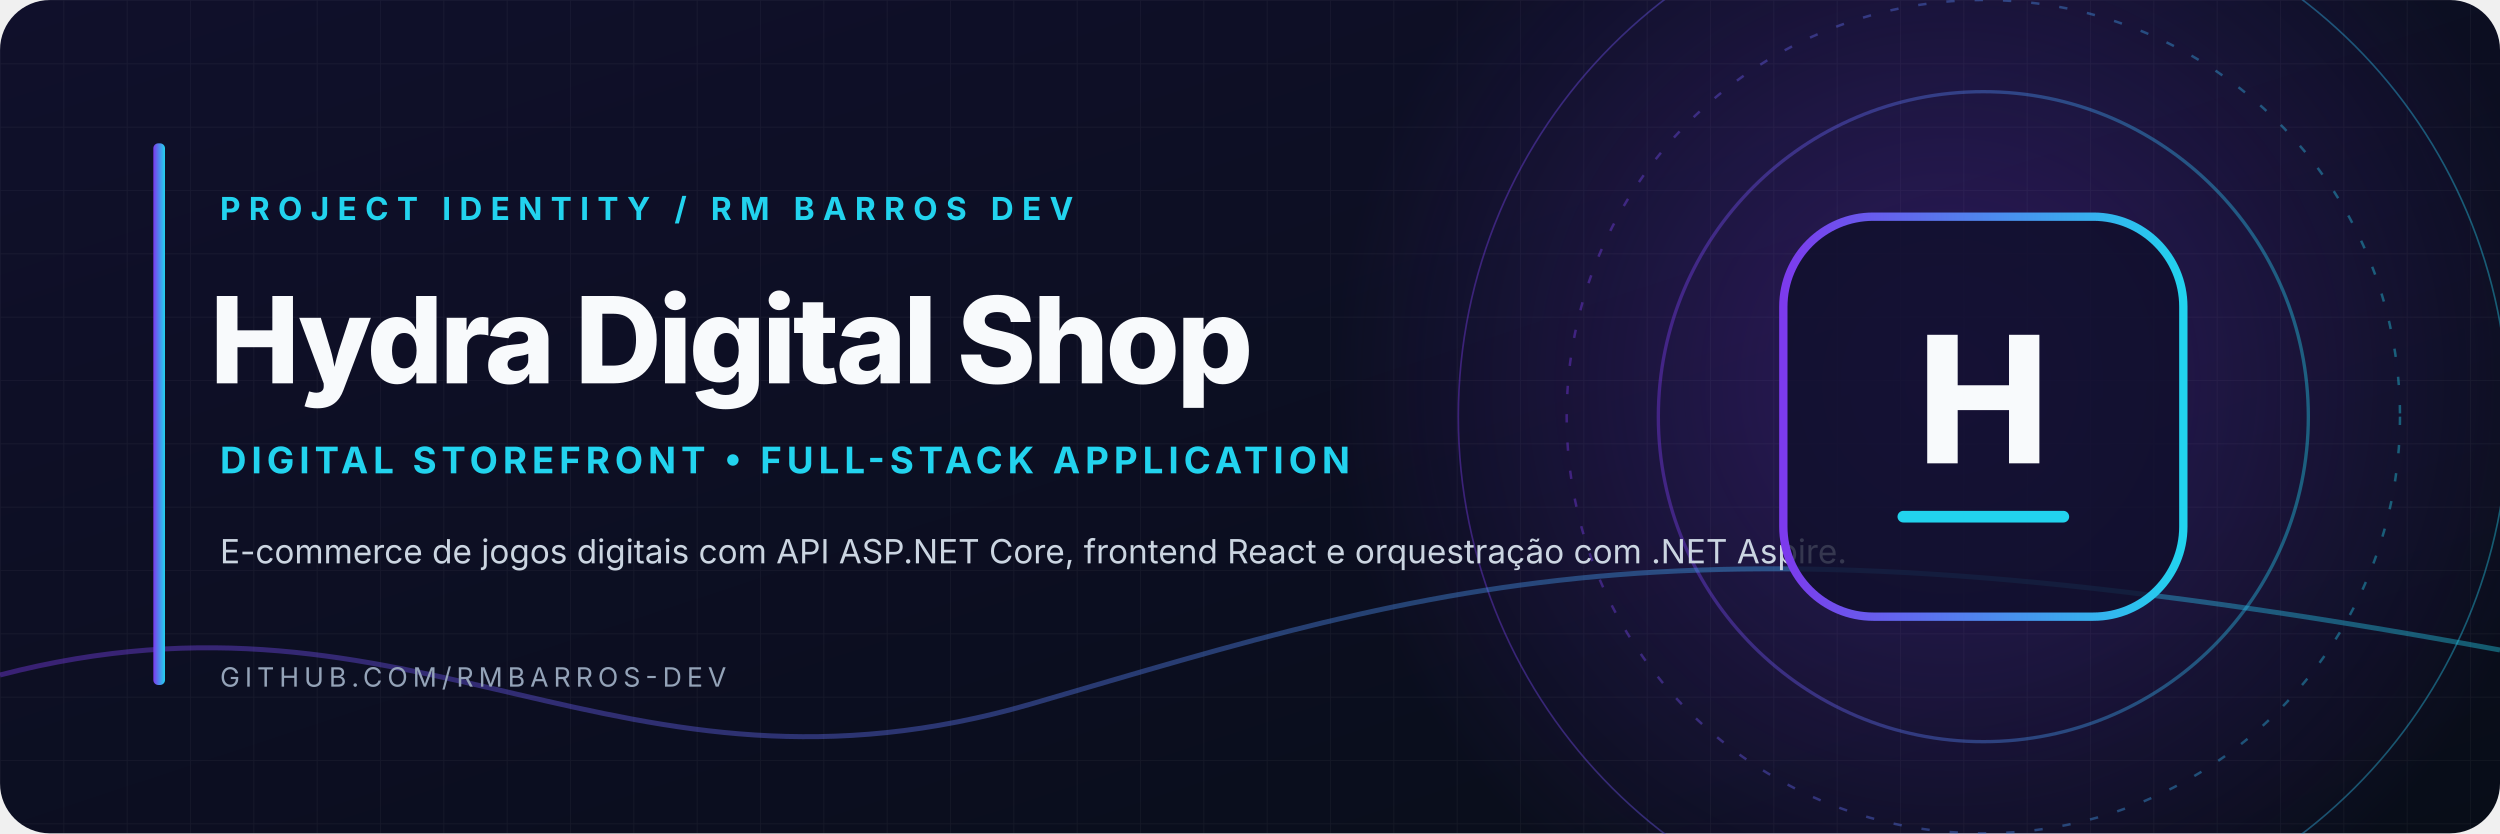
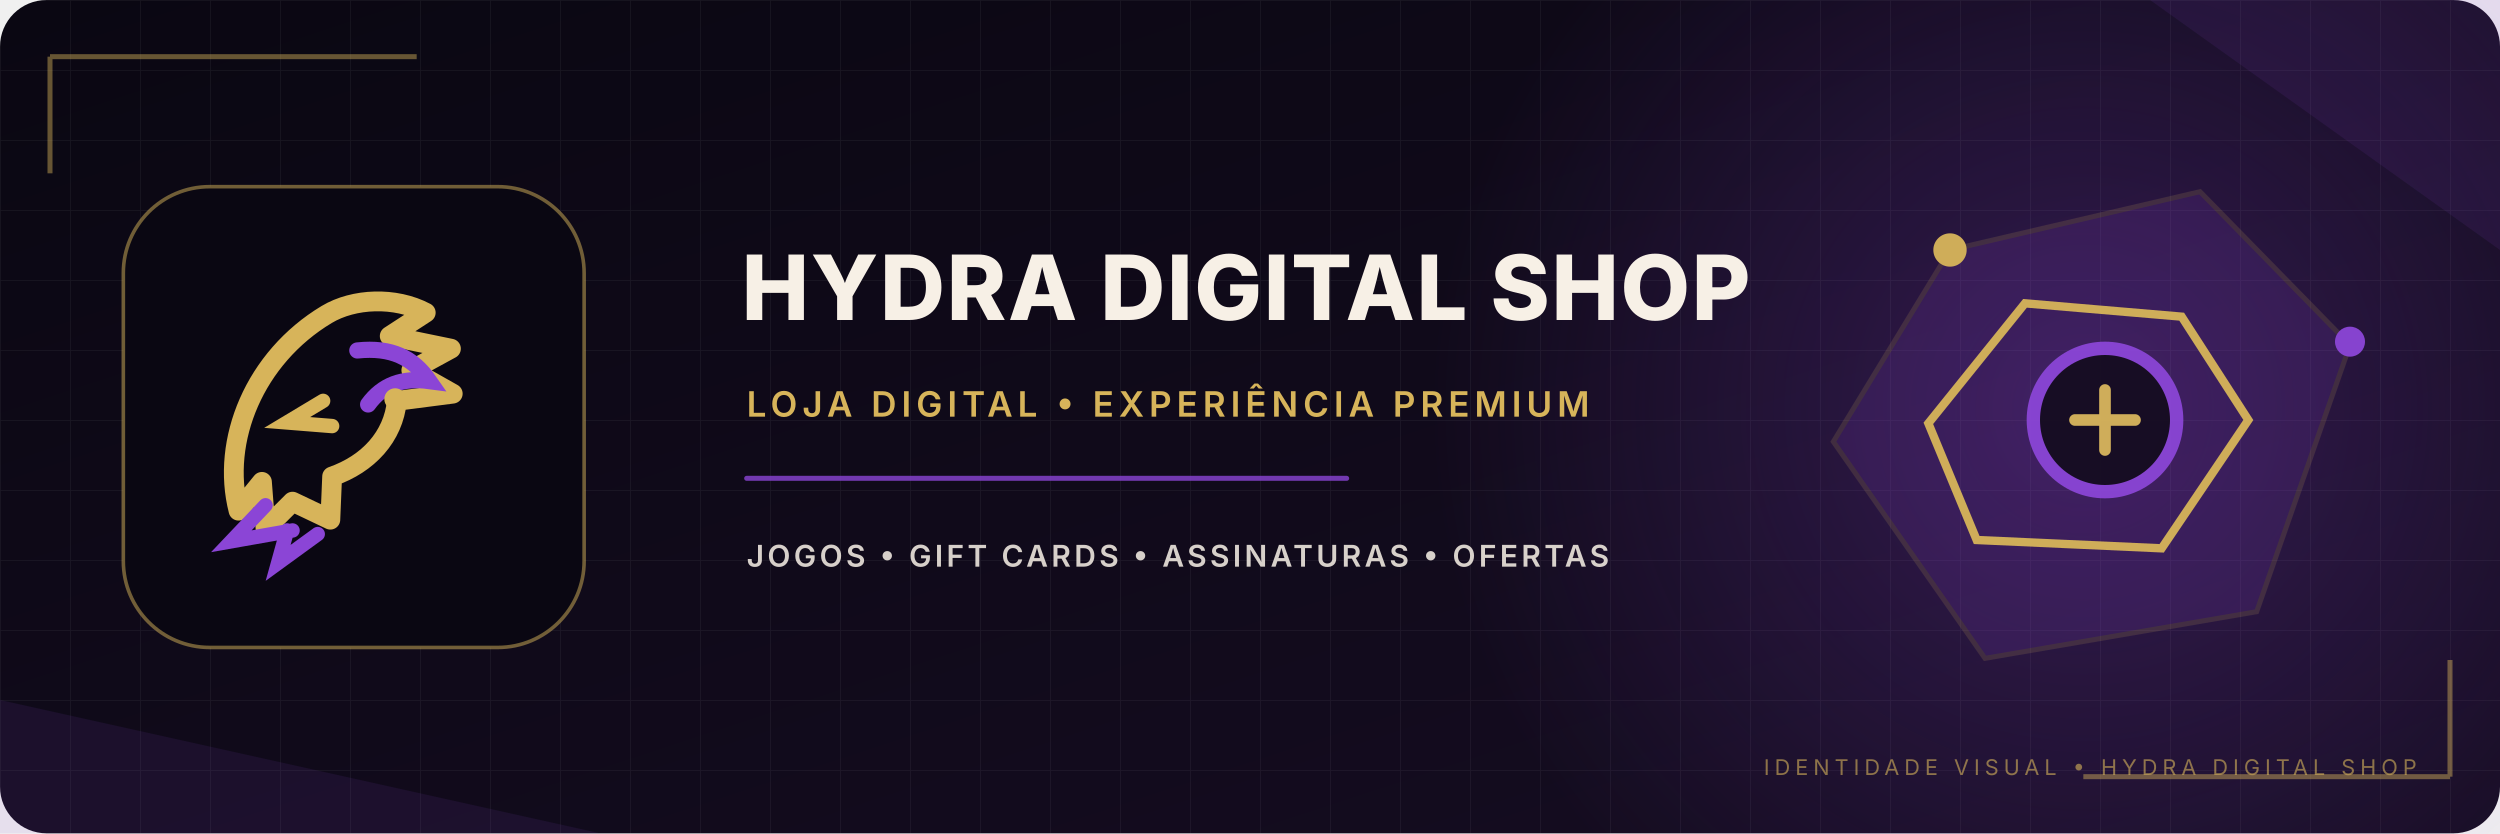
<svg xmlns="http://www.w3.org/2000/svg" width="1500" height="500" viewBox="0 0 1500 500" role="img" aria-labelledby="title desc">
  <defs>
    <linearGradient id="bg" x1="0" y1="0" x2="1" y2="1">
-       <stop stop-color="#10102B" />
-       <stop offset="1" stop-color="#080D18" />
+       <stop stop-color="#0A0712" />
+       <stop offset="1" stop-color="#160D22" />
    </linearGradient>
-     <linearGradient id="a" x1="0" y1="0" x2="1" y2="0">
-       <stop stop-color="#7C3AED" />
-       <stop offset="1" stop-color="#22D3EE" />
+     <linearGradient id="accent" x1="0" y1="0" x2="1" y2="0">
+       <stop stop-color="#D7B45A" />
+       <stop offset="1" stop-color="#8B45D6" />
    </linearGradient>
    <radialGradient id="glow">
-       <stop stop-color="#7C3AED" stop-opacity=".3" />
-       <stop offset="1" stop-color="#7C3AED" stop-opacity="0" />
+       <stop stop-color="#8B45D6" stop-opacity=".28" />
+       <stop offset="1" stop-color="#8B45D6" stop-opacity="0" />
    </radialGradient>
-     <pattern id="grid" width="38" height="38" patternUnits="userSpaceOnUse">
-       <path d="M38 0H0V38" fill="none" stroke="#fff" stroke-opacity=".045" />
+     <pattern id="grid" width="42" height="42" patternUnits="userSpaceOnUse">
+       <path d="M42 0H0V42" fill="none" stroke="#FFFFFF" stroke-opacity=".055" stroke-width="1" />
    </pattern>
  </defs>
-   <rect width="1500" height="500" rx="30" fill="url(#bg)" />
-   <rect width="1500" height="500" rx="30" fill="url(#grid)" />
-   <circle cx="1170" cy="230" r="370" fill="url(#glow)" />
-   <g fill="none" stroke="url(#a)" opacity=".4">
-     <circle cx="1190" cy="250" r="195" stroke-width="2" />
-     <circle cx="1190" cy="250" r="250" stroke-width="1.5" stroke-dasharray="5 12" />
-     <circle cx="1190" cy="250" r="315" stroke-width="1" />
+   <rect width="1500" height="500" rx="28" fill="url(#bg)" />
+   <rect width="1500" height="500" rx="28" fill="url(#grid)" />
+   <circle cx="1250" cy="245" r="390" fill="url(#glow)" />
+   <path d="M0 420 360 500H0zM1500 0h-210l210 150z" fill="#8B45D6" opacity=".10" />
+   <path d="M30 34h220M30 34v70M1470 466h-220M1470 466v-70" stroke="#D7B45A" stroke-width="3" opacity=".45" />
+   <g transform="translate(74 112) scale(1.08)">
+     <rect x="0" y="0" width="256" height="256" rx="48" fill="#0A0712" stroke="#D7B45A" stroke-opacity=".5" stroke-width="2" />
+     <path d="M64 180c-10-39 9-85 49-109 15-9 38-10 55-1l-20 13 34 7-22 12 23 13-31 4c-2 20-16 35-36 42l-1 24-21-10-15 15-2-26z" fill="none" stroke="#D7B45A" stroke-width="11" stroke-linejoin="round" />
+     <path d="M130 91c19-2 31 4 40 17-15-2-26 2-34 13" fill="none" stroke="#8B45D6" stroke-width="9" stroke-linecap="round" />
+     <path d="M111 119l-20 12 25 2" fill="none" stroke="#D7B45A" stroke-width="8" stroke-linecap="round" />
+     <circle cx="151" cy="118" r="6" fill="#D7B45A" />
+     <path d="M79 177l-19 20 34-6M91 191l-5 18 22-16" fill="none" stroke="#8B45D6" stroke-width="8" stroke-linecap="round" />
  </g>
-   <path d="M0 405C250 340 370 495 620 422S1010 300 1500 390" fill="none" stroke="url(#a)" stroke-opacity=".4" stroke-width="3" />
-   <rect x="92" y="86" width="7" height="325" rx="3" fill="url(#a)" />
-   <g font-family="Inter,Segoe UI,Arial,sans-serif">
-     <text x="132" y="132" fill="#22D3EE" font-size="19" font-weight="700" letter-spacing="5">PROJECT IDENTITY / RM BARROS DEV</text>
-     <text x="126" y="230" fill="#F8FAFC" font-size="72" font-weight="800" letter-spacing="-2">Hydra Digital Shop</text>
-     <text x="132" y="284" fill="#22D3EE" font-size="22" font-weight="700" letter-spacing="3">DIGITAL STOREFRONT • FULL-STACK APPLICATION</text>
-     <text x="132" y="338" fill="#CBD5E1" font-size="20">E-commerce de jogos digitais com API ASP.NET Core, frontend React e orquestração com .NET Aspire.</text>
-     <text x="132" y="412" fill="#94A3B8" font-size="16" letter-spacing="3">GITHUB.COM/RMBARROS-DEV</text>
+   <path d="M390 110v280" stroke="url(#accent)" stroke-width="4" opacity=".8" />
+   <text x="445" y="192" fill="#F7F0E6" font-family="Inter,Segoe UI,Arial,sans-serif" font-size="54" font-weight="800" letter-spacing="1">HYDRA DIGITAL SHOP</text>
+   <text x="448" y="250" fill="#D7B45A" font-family="Inter,Segoe UI,Arial,sans-serif" font-size="21" font-weight="600" letter-spacing="3">LOJA DIGITAL • EXPERIÊNCIA PREMIUM</text>
+   <path d="M448 287h360" stroke="#8B45D6" stroke-width="3" stroke-linecap="round" opacity=".8" />
+   <text x="448" y="340" fill="#F7F0E6" opacity=".86" font-family="Inter,Segoe UI,Arial,sans-serif" font-size="18" font-weight="600" letter-spacing="2">JOGOS  •  GIFT CARDS  •  ASSINATURAS  •  OFERTAS</text>
+   <g opacity=".95">
+     <g transform="translate(1100 90)">
+       <path d="M0 175 70 60l150-35 90 92-56 160-163 28z" fill="#8B45D6" opacity=".16" stroke="#D7B45A" stroke-width="3" />
+       <path d="M57 164 115 92l94 8 40 62-52 77-111-5z" fill="none" stroke="#D7B45A" stroke-width="5" />
+       <circle cx="163" cy="162" r="43" fill="#160D22" stroke="#8B45D6" stroke-width="8" />
+       <path d="M145 162h36M163 144v36" stroke="#D7B45A" stroke-width="7" stroke-linecap="round" />
+       <circle cx="70" cy="60" r="10" fill="#D7B45A" />
+       <circle cx="310" cy="115" r="9" fill="#8B45D6" />
+     </g>
  </g>
-   <g transform="translate(1070 130)">
-     <rect width="240" height="240" rx="54" fill="#10102B" fill-opacity=".8" stroke="url(#a)" stroke-width="5" />
-     <text x="120" y="148" text-anchor="middle" fill="#F8FAFC" font-family="Inter,Arial,sans-serif" font-size="106" font-weight="800">H</text>
-     <path d="M72 180h96" stroke="#22D3EE" stroke-width="7" stroke-linecap="round" />
-   </g>
+   <text x="1450" y="465" text-anchor="end" fill="#D7B45A" opacity=".6" font-family="Inter,Segoe UI,Arial,sans-serif" font-size="13" letter-spacing="3">IDENTIDADE VISUAL • HYDRA DIGITAL SHOP</text>
</svg>
